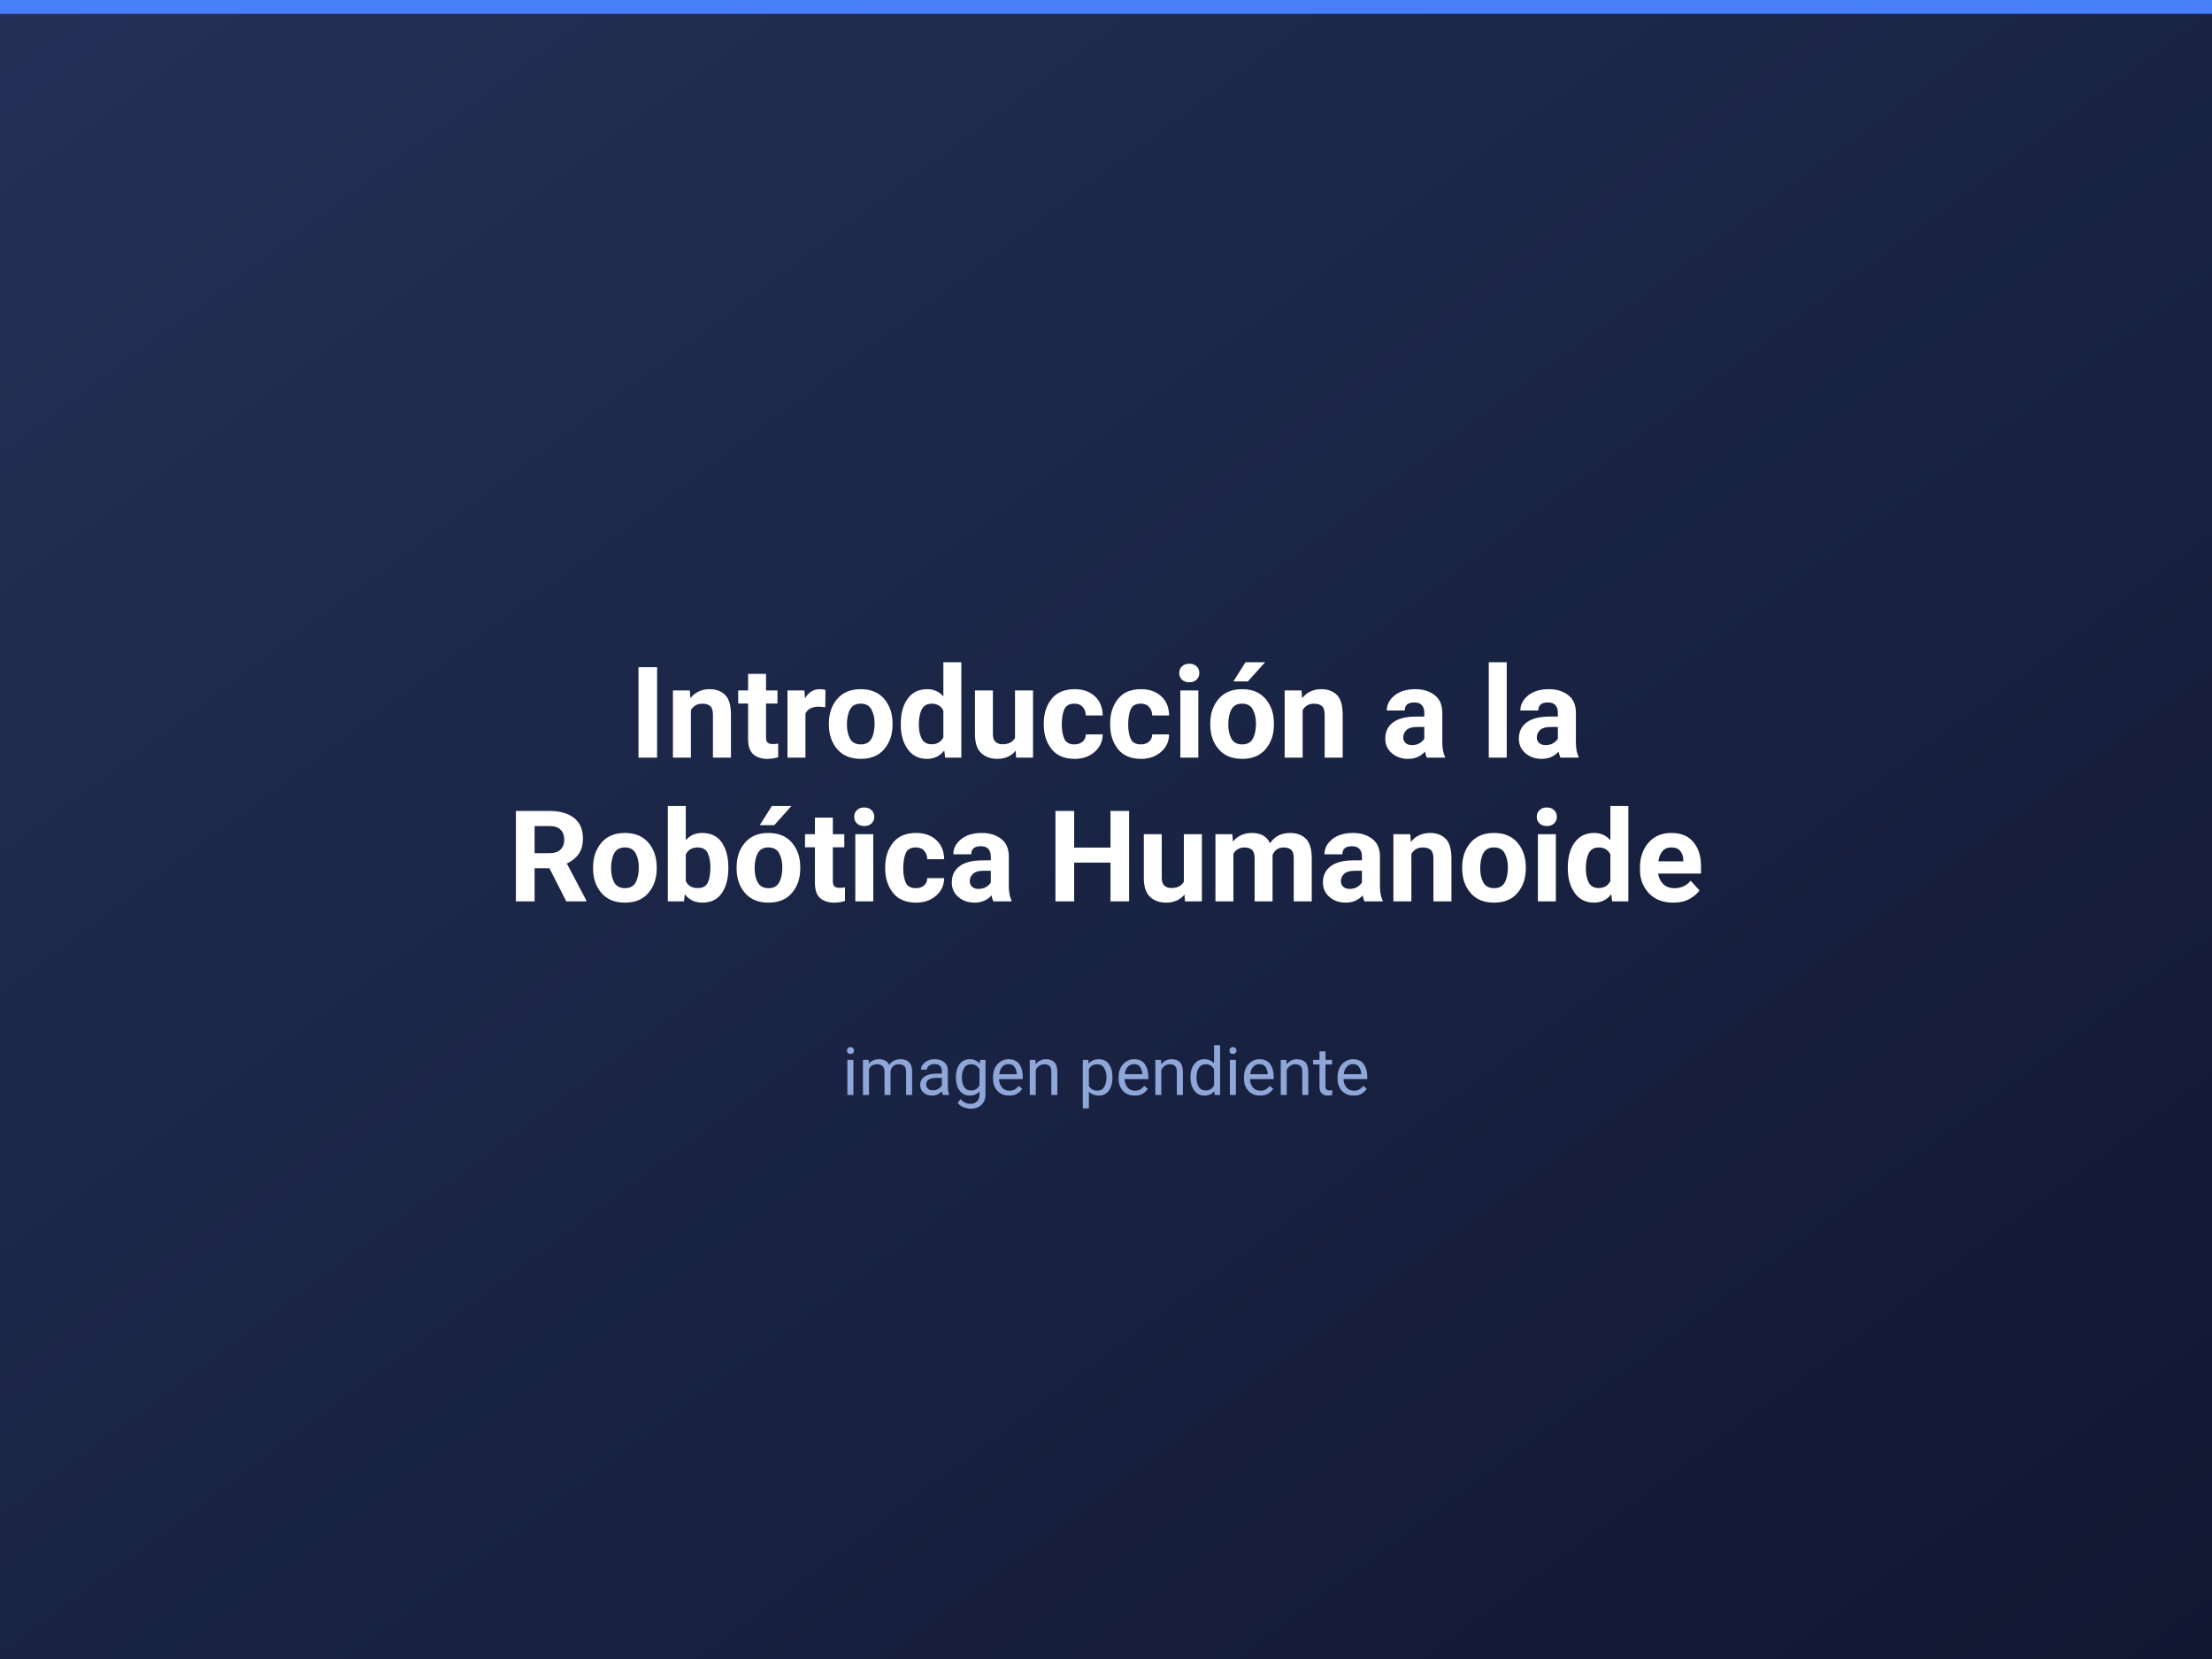
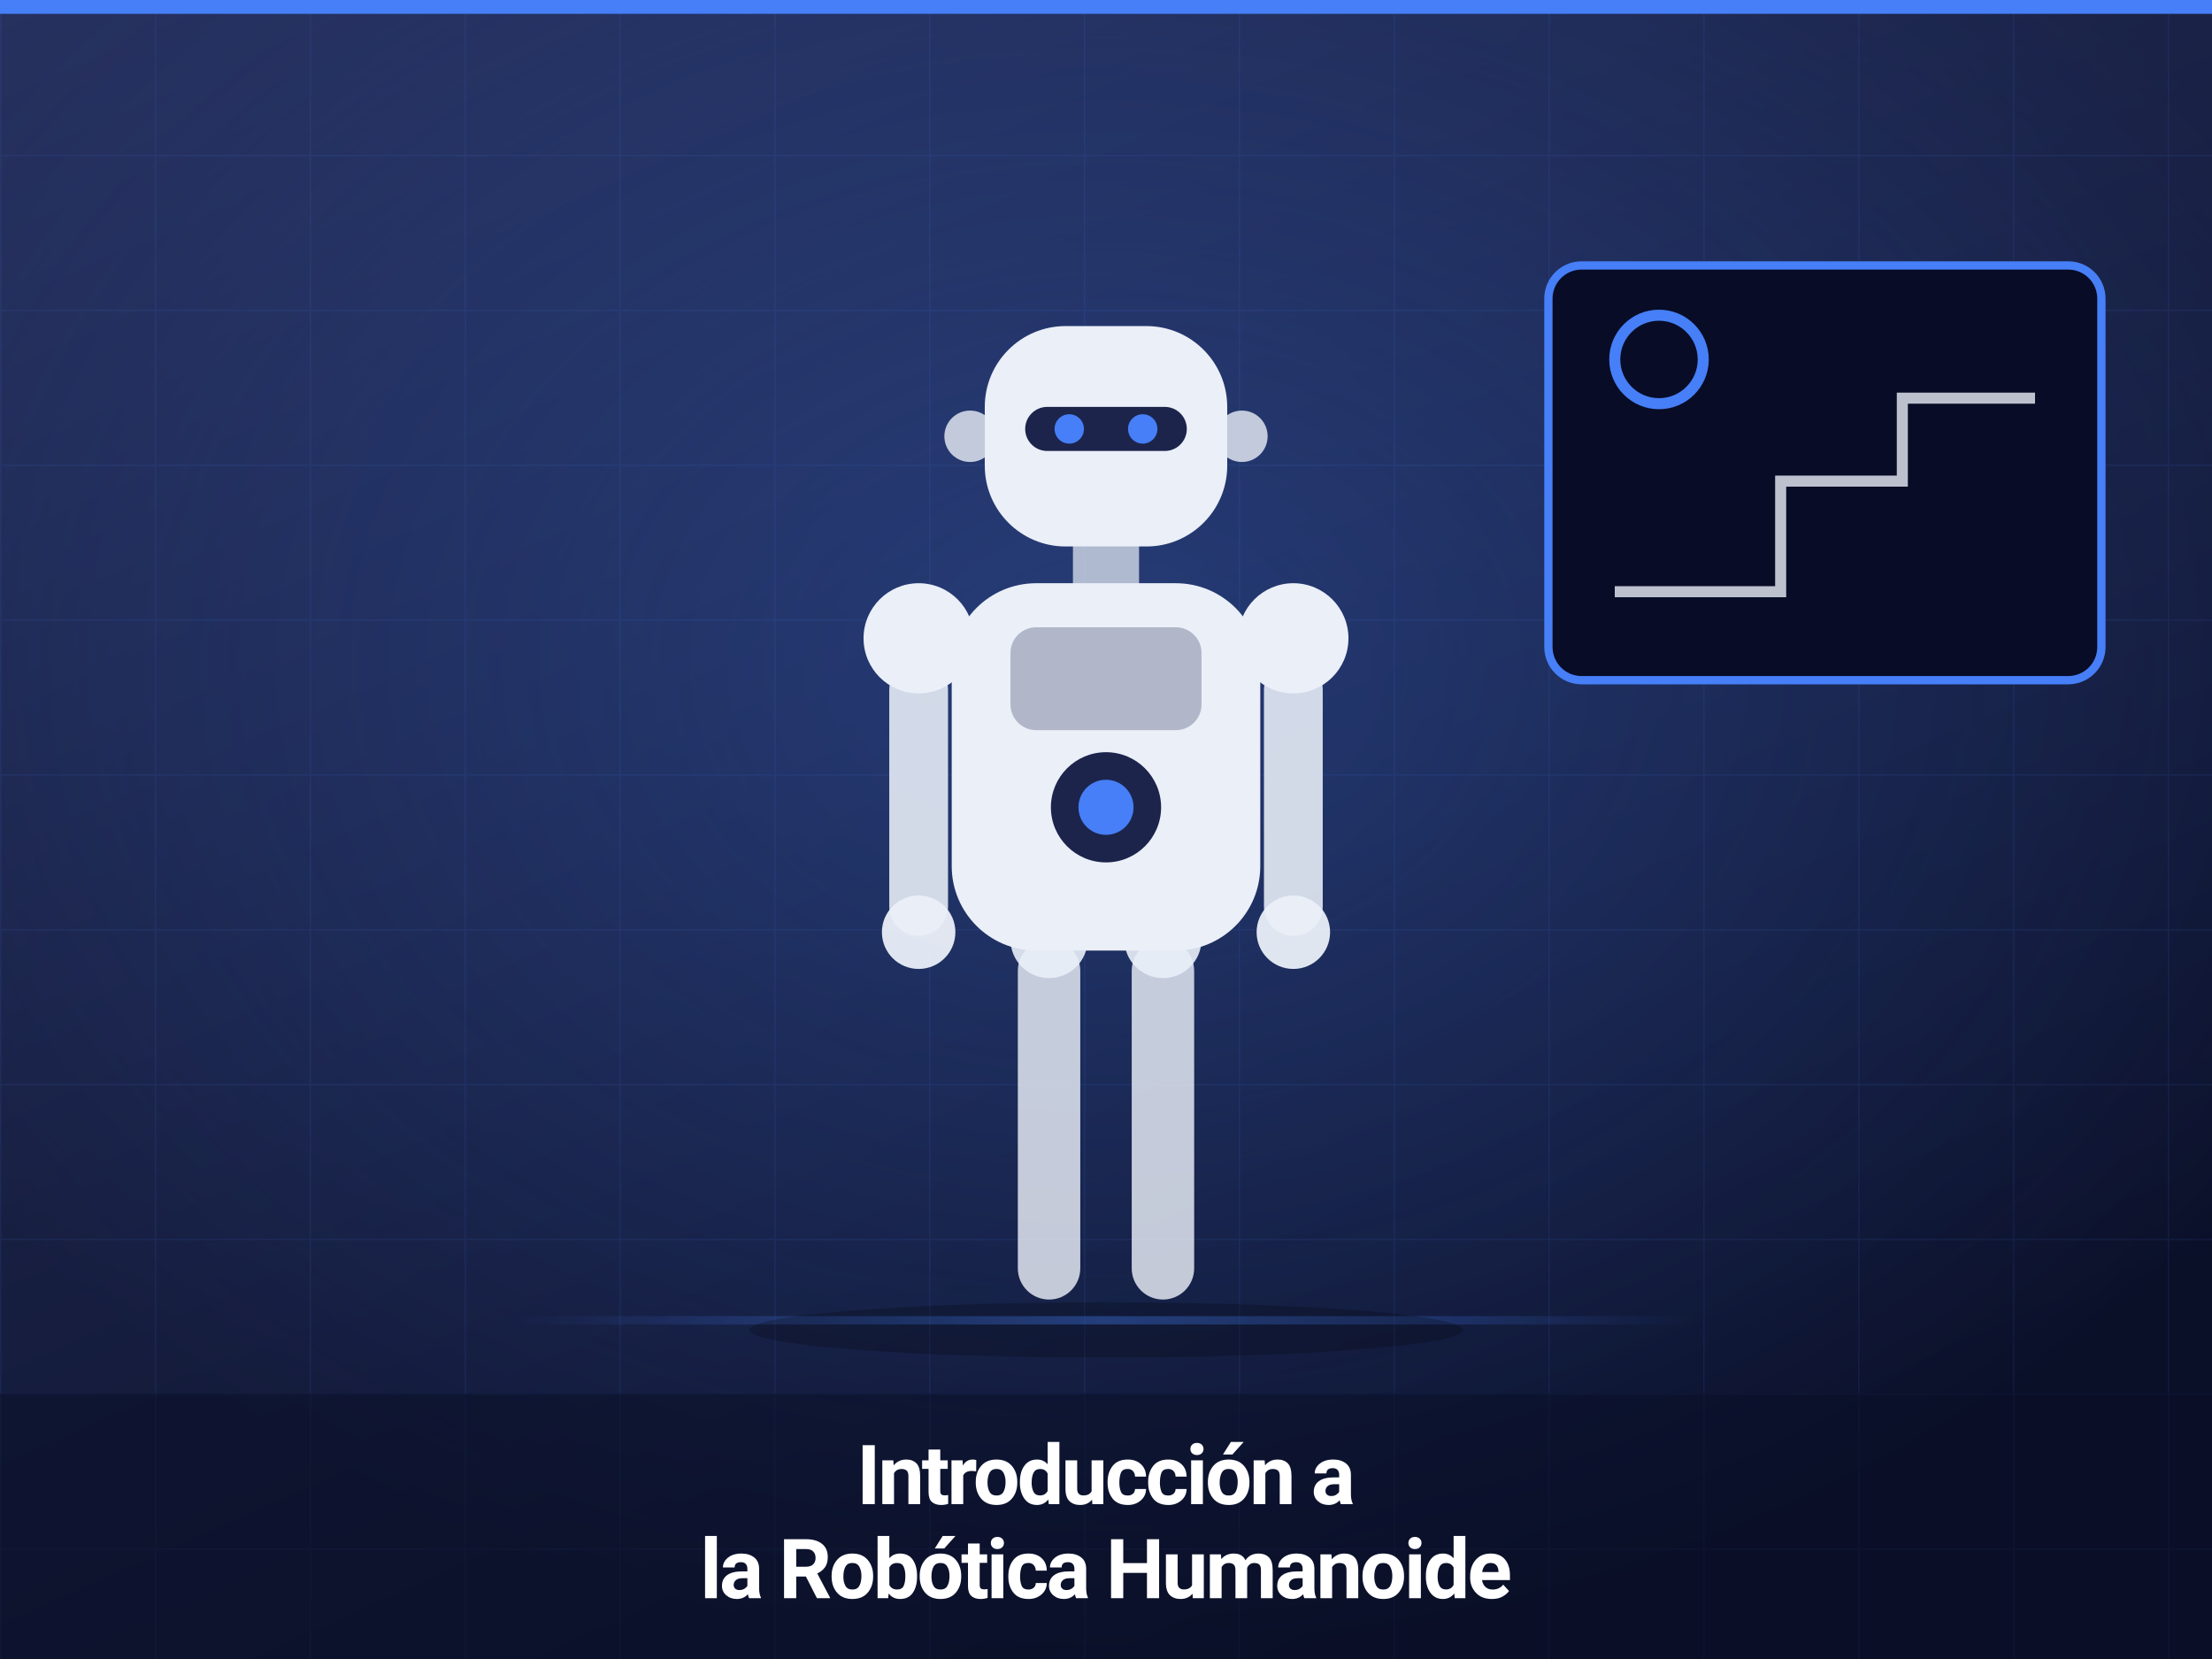
<svg xmlns="http://www.w3.org/2000/svg" viewBox="0 0 800 600" width="800" height="600">
  <defs>
-     <linearGradient id="g" x1="0" y1="0" x2="1" y2="1">
-       <stop offset="0" stop-color="#243057" />
-       <stop offset="1" stop-color="#101731" />
+     <linearGradient id="f" x1="0" y1="0" x2=".6" y2="1">
+       <stop offset="0" stop-color="#26315f" />
+       <stop offset="1" stop-color="#0b1029" />
+     </linearGradient>
+     <radialGradient id="halo" cx="50%" cy="40%" r="60%">
+       <stop offset="0" stop-color="#467ff7" stop-opacity=".28" />
+       <stop offset="1" stop-color="#467ff7" stop-opacity="0" />
+     </radialGradient>
+     <pattern id="rej" width="56" height="56" patternUnits="userSpaceOnUse">
+       <path d="M56 0H0V56" fill="none" stroke="#467ff7" stroke-opacity=".10" />
+     </pattern>
+     <linearGradient id="suelo" x1="0" y1="0" x2="1" y2="0">
+       <stop offset="0" stop-color="#467ff7" stop-opacity="0" />
+       <stop offset=".5" stop-color="#467ff7" stop-opacity=".5" />
+       <stop offset="1" stop-color="#467ff7" stop-opacity="0" />
    </linearGradient>
  </defs>
-   <rect width="800" height="600" fill="url(#g)" />
-   <rect width="800" height="5" fill="#467ff7" />
-   <g font-family="system-ui,-apple-system,Segoe UI,Roboto,sans-serif">
-     <text x="400" y="274" text-anchor="middle" font-size="46" font-weight="700" fill="#fff">Introducción a la</text>
-     <text x="400" y="326" text-anchor="middle" font-size="46" font-weight="700" fill="#fff">Robótica Humanoide</text>
-     <text x="400" y="396" text-anchor="middle" font-size="24" fill="#8fa6d8">imagen pendiente</text>
+   <rect width="800" height="600" fill="url(#f)" />
+   <rect width="800" height="600" fill="url(#rej)" />
+   <rect width="800" height="600" fill="url(#halo)" />
+   <rect x="0" y="0" width="800" height="5" fill="#467ff7" />
+   <rect x="560" y="96" width="200" height="150" rx="12" fill="#080c26" stroke="#467ff7" stroke-width="3" />
+   <path d="M584 214 h60 v-40 h44 v-30 h48" fill="none" stroke="#eaeff8" stroke-width="4" opacity=".8" />
+   <circle cx="600" cy="130" r="16" fill="none" stroke="#467ff7" stroke-width="4" />
+   <rect x="185.0" y="476" width="430" height="3" fill="url(#suelo)" />
+   <ellipse cx="400" cy="481" rx="129.0" ry="10" fill="#000" opacity=".22" />
+   <g opacity="1.0">
+     <rect x="368.114" y="339.8" width="22.586" height="130.2" rx="11.293" fill="#eaeff8" opacity=".82" />
+     <circle cx="379.407" cy="339.8" r="13.95" fill="#eaeff8" opacity=".9" />
+     <rect x="409.3" y="339.8" width="22.586" height="130.2" rx="11.293" fill="#eaeff8" opacity=".82" />
+     <circle cx="420.593" cy="339.8" r="13.95" fill="#eaeff8" opacity=".9" />
+     <rect x="344.2" y="210.929" width="111.6" height="132.857" rx="30.557" fill="#eaeff8" />
+     <rect x="365.457" y="226.871" width="69.086" height="37.2" rx="9.3" fill="#1c244b" opacity=".28" />
+     <circle cx="400" cy="291.971" r="19.929" fill="#1c244b" />
+     <circle cx="400" cy="291.971" r="9.964" fill="#467ff7" />
+     <circle cx="332.243" cy="230.857" r="19.929" fill="#eaeff8" />
+     <rect x="321.614" y="238.829" width="21.257" height="99.643" rx="10.629" fill="#eaeff8" opacity=".88" />
+     <circle cx="332.243" cy="337.143" r="13.286" fill="#eaeff8" opacity=".95" />
+     <circle cx="467.757" cy="230.857" r="19.929" fill="#eaeff8" />
+     <rect x="457.129" y="238.829" width="21.257" height="99.643" rx="10.629" fill="#eaeff8" opacity=".88" />
+     <circle cx="467.757" cy="337.143" r="13.286" fill="#eaeff8" opacity=".95" />
+     <rect x="388.043" y="194.986" width="23.914" height="18.6" fill="#eaeff8" opacity=".7" />
+     <rect x="356.157" y="117.929" width="87.686" height="79.714" rx="29.229" fill="#eaeff8" />
+     <rect x="370.771" y="147.157" width="58.457" height="15.943" rx="7.971" fill="#1c244b" />
+     <circle cx="386.714" cy="155.129" r="5.314" fill="#467ff7" />
+     <circle cx="413.286" cy="155.129" r="5.314" fill="#467ff7" />
+     <circle cx="350.843" cy="157.786" r="9.3" fill="#eaeff8" opacity=".8" />
+     <circle cx="449.157" cy="157.786" r="9.3" fill="#eaeff8" opacity=".8" />
  </g>
+   <rect x="0" y="504" width="800" height="96" fill="#0a0f26" opacity=".55" />
+   <text x="400.0" y="544" text-anchor="middle" font-family="system-ui,-apple-system,Segoe UI,Roboto,Helvetica,Arial,sans-serif" font-size="30" font-weight="700" fill="#ffffff" letter-spacing="-1">Introducción a</text>
+   <text x="400.0" y="578" text-anchor="middle" font-family="system-ui,-apple-system,Segoe UI,Roboto,Helvetica,Arial,sans-serif" font-size="30" font-weight="700" fill="#ffffff" letter-spacing="-1">la Robótica Humanoide</text>
</svg>
